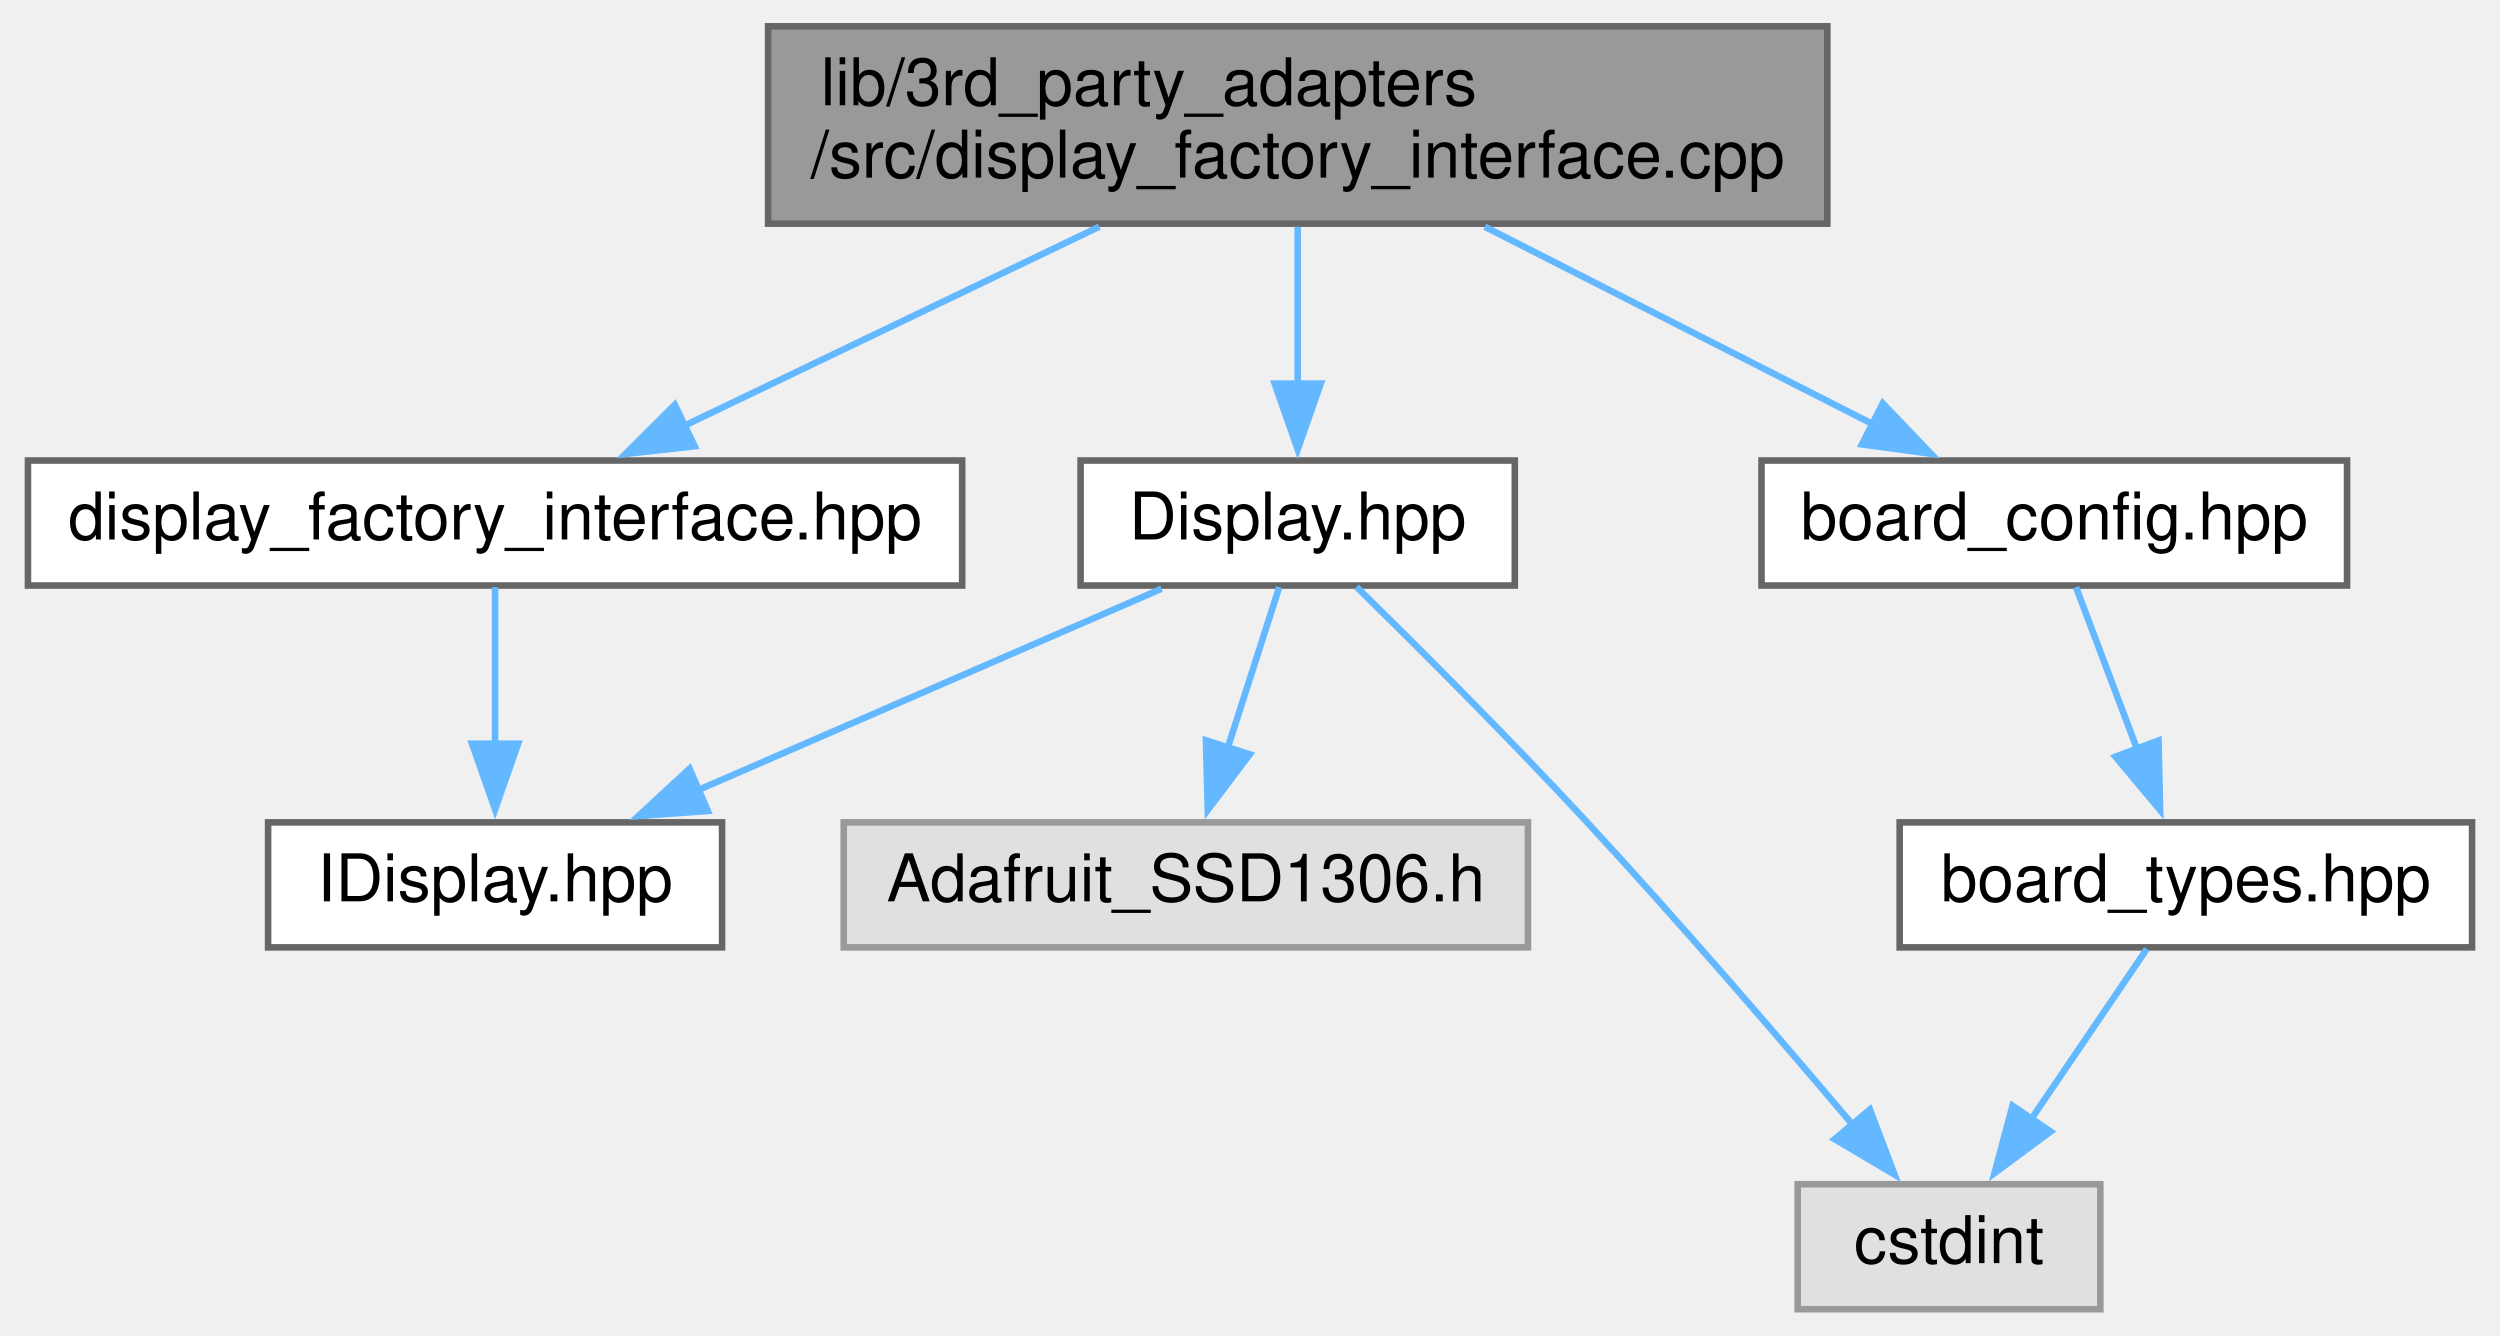
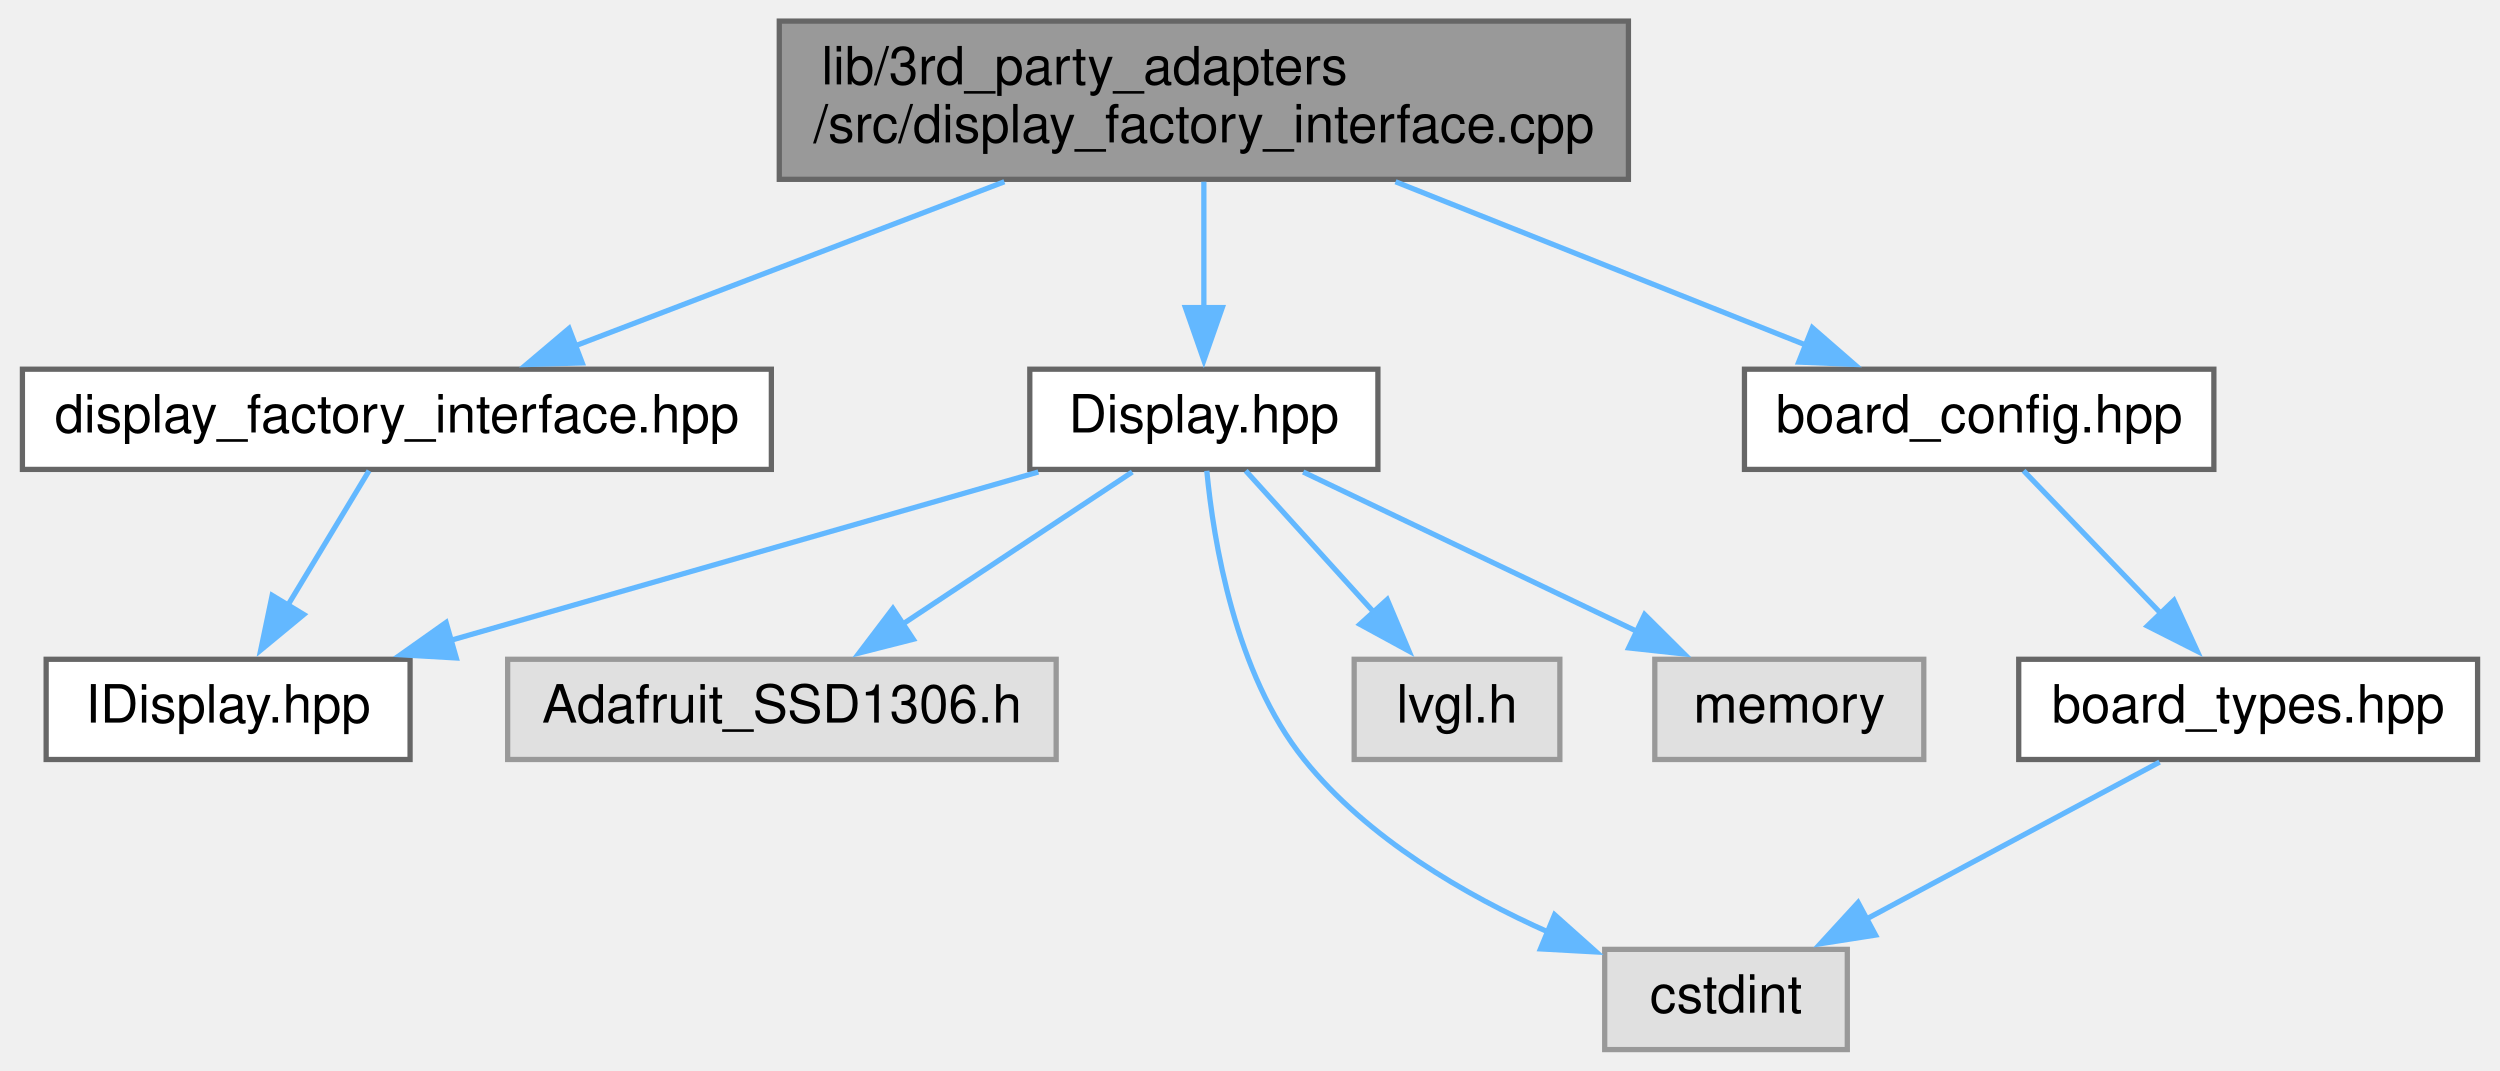
- <svg xmlns="http://www.w3.org/2000/svg" xmlns:xlink="http://www.w3.org/1999/xlink" width="380pt" height="203pt" viewBox="0.00 0.00 379.50 203.00">
+ <svg xmlns="http://www.w3.org/2000/svg" xmlns:xlink="http://www.w3.org/1999/xlink" width="474pt" height="203pt" viewBox="0.00 0.00 473.50 203.00">
  <g id="graph0" class="graph" transform="scale(1 1) rotate(0) translate(4 199)">
    <g id="node1" class="node">
      <g id="a_node1">
        <a xlink:title=" ">
-           <polygon fill="#999999" stroke="#666666" points="273.5,-195 112.5,-195 112.5,-165 273.5,-165 273.5,-195" />
-           <text text-anchor="start" x="120.5" y="-183" font-family="Helvetica,sans-Serif" font-size="10.00">lib/3rd_party_adapters</text>
-           <text text-anchor="middle" x="193" y="-172" font-family="Helvetica,sans-Serif" font-size="10.00">/src/display_factory_interface.cpp</text>
+           <polygon fill="#999999" stroke="#666666" points="304.5,-195 143.5,-195 143.5,-165 304.5,-165 304.5,-195" />
+           <text text-anchor="start" x="151.5" y="-183" font-family="Helvetica,sans-Serif" font-size="10.00">lib/3rd_party_adapters</text>
+           <text text-anchor="middle" x="224" y="-172" font-family="Helvetica,sans-Serif" font-size="10.00">/src/display_factory_interface.cpp</text>
        </a>
      </g>
    </g>
    <g id="node2" class="node">
      <g id="a_node2">
        <a xlink:href="display__factory__interface_8hpp.xhtml" target="_top" xlink:title=" ">
          <polygon fill="white" stroke="#666666" points="142,-129 0,-129 0,-110 142,-110 142,-129" />
          <text text-anchor="middle" x="71" y="-117" font-family="Helvetica,sans-Serif" font-size="10.00">display_factory_interface.hpp</text>
        </a>
      </g>
    </g>
    <g id="edge1" class="edge">
-       <path fill="none" stroke="#63b8ff" d="M162.84,-164.54C143.52,-155.28 118.6,-143.33 99.6,-134.21" />
-       <polygon fill="#63b8ff" stroke="#63b8ff" points="101.34,-131.17 90.81,-130 98.32,-137.48 101.34,-131.17" />
+       <path fill="none" stroke="#63b8ff" d="M186.18,-164.54C161.28,-155.02 128.95,-142.66 104.89,-133.46" />
+       <polygon fill="#63b8ff" stroke="#63b8ff" points="106.14,-130.19 95.55,-129.89 103.64,-136.73 106.14,-130.19" />
    </g>
    <g id="node4" class="node">
      <g id="a_node4">
        <a xlink:href="Display_8hpp.xhtml" target="_top" xlink:title=" ">
-           <polygon fill="white" stroke="#666666" points="226,-129 160,-129 160,-110 226,-110 226,-129" />
-           <text text-anchor="middle" x="193" y="-117" font-family="Helvetica,sans-Serif" font-size="10.00">Display.hpp</text>
+           <polygon fill="white" stroke="#666666" points="257,-129 191,-129 191,-110 257,-110 257,-129" />
+           <text text-anchor="middle" x="224" y="-117" font-family="Helvetica,sans-Serif" font-size="10.00">Display.hpp</text>
        </a>
      </g>
    </g>
    <g id="edge3" class="edge">
-       <path fill="none" stroke="#63b8ff" d="M193,-164.54C193,-157.34 193,-148.53 193,-140.68" />
-       <polygon fill="#63b8ff" stroke="#63b8ff" points="196.5,-140.69 193,-130.69 189.5,-140.69 196.5,-140.69" />
+       <path fill="none" stroke="#63b8ff" d="M224,-164.54C224,-157.34 224,-148.53 224,-140.68" />
+       <polygon fill="#63b8ff" stroke="#63b8ff" points="227.5,-140.69 224,-130.69 220.5,-140.69 227.5,-140.69" />
+     </g>
+     <g id="node9" class="node">
+       <g id="a_node9">
+         <a xlink:href="board__config_8hpp.xhtml" target="_top" xlink:title="Provides named objects for the pins provided by the board.">
+           <polygon fill="white" stroke="#666666" points="415.5,-129 326.5,-129 326.5,-110 415.5,-110 415.5,-129" />
+           <text text-anchor="middle" x="371" y="-117" font-family="Helvetica,sans-Serif" font-size="10.00">board_config.hpp</text>
+         </a>
+       </g>
+     </g>
+     <g id="edge9" class="edge">
+       <path fill="none" stroke="#63b8ff" d="M260.34,-164.54C284.16,-155.06 315.04,-142.77 338.13,-133.58" />
+       <polygon fill="#63b8ff" stroke="#63b8ff" points="339.37,-136.86 347.36,-129.91 336.78,-130.35 339.37,-136.86" />
+     </g>
+     <g id="node3" class="node">
+       <g id="a_node3">
+         <a xlink:href="IDisplay_8hpp.xhtml" target="_top" xlink:title=" ">
+           <polygon fill="white" stroke="#666666" points="73.5,-74 4.5,-74 4.5,-55 73.5,-55 73.5,-74" />
+           <text text-anchor="middle" x="39" y="-62" font-family="Helvetica,sans-Serif" font-size="10.00">IDisplay.hpp</text>
+         </a>
+       </g>
+     </g>
+     <g id="edge2" class="edge">
+       <path fill="none" stroke="#63b8ff" d="M65.72,-109.75C61.53,-102.81 55.52,-92.86 50.27,-84.16" />
+       <polygon fill="#63b8ff" stroke="#63b8ff" points="53.35,-82.49 45.18,-75.74 47.35,-86.11 53.35,-82.49" />
+     </g>
+     <g id="edge4" class="edge">
+       <path fill="none" stroke="#63b8ff" d="M192.62,-109.51C161.96,-100.73 115.09,-87.3 81.19,-77.59" />
+       <polygon fill="#63b8ff" stroke="#63b8ff" points="82.26,-74.25 71.68,-74.86 80.33,-80.98 82.26,-74.25" />
+     </g>
+     <g id="node5" class="node">
+       <g id="a_node5">
+         <a xlink:title=" ">
+           <polygon fill="#e0e0e0" stroke="#999999" points="196,-74 92,-74 92,-55 196,-55 196,-74" />
+           <text text-anchor="middle" x="144" y="-62" font-family="Helvetica,sans-Serif" font-size="10.00">Adafruit_SSD1306.h</text>
+         </a>
+       </g>
+     </g>
+     <g id="edge5" class="edge">
+       <path fill="none" stroke="#63b8ff" d="M210.43,-109.51C198.52,-101.62 180.95,-89.98 166.87,-80.65" />
+       <polygon fill="#63b8ff" stroke="#63b8ff" points="168.9,-77.8 158.63,-75.19 165.04,-83.63 168.9,-77.8" />
+     </g>
+     <g id="node6" class="node">
+       <g id="a_node6">
+         <a xlink:title=" ">
+           <polygon fill="#e0e0e0" stroke="#999999" points="346,-19 300,-19 300,0 346,0 346,-19" />
+           <text text-anchor="middle" x="323" y="-7" font-family="Helvetica,sans-Serif" font-size="10.00">cstdint</text>
+         </a>
+       </g>
+     </g>
+     <g id="edge6" class="edge">
+       <path fill="none" stroke="#63b8ff" d="M224.56,-109.74C225.81,-96.53 229.88,-71.32 243,-55 255.01,-40.06 273.45,-29.32 289.61,-22.14" />
+       <polygon fill="#63b8ff" stroke="#63b8ff" points="290.5,-25.56 298.4,-18.51 287.82,-19.09 290.5,-25.56" />
    </g>
    <g id="node7" class="node">
      <g id="a_node7">
-         <a xlink:href="board__config_8hpp.xhtml" target="_top" xlink:title="Provides named objects for the pins provided by the board.">
-           <polygon fill="white" stroke="#666666" points="352.5,-129 263.5,-129 263.5,-110 352.5,-110 352.5,-129" />
-           <text text-anchor="middle" x="308" y="-117" font-family="Helvetica,sans-Serif" font-size="10.00">board_config.hpp</text>
+         <a xlink:title=" ">
+           <polygon fill="#e0e0e0" stroke="#999999" points="291.5,-74 252.5,-74 252.5,-55 291.5,-55 291.5,-74" />
+           <text text-anchor="middle" x="272" y="-62" font-family="Helvetica,sans-Serif" font-size="10.00">lvgl.h</text>
        </a>
      </g>
    </g>
    <g id="edge7" class="edge">
-       <path fill="none" stroke="#63b8ff" d="M221.43,-164.54C239.47,-155.36 262.69,-143.55 280.54,-134.47" />
-       <polygon fill="#63b8ff" stroke="#63b8ff" points="281.93,-137.69 289.26,-130.03 278.76,-131.45 281.93,-137.69" />
-     </g>
-     <g id="node3" class="node">
-       <g id="a_node3">
-         <a xlink:href="IDisplay_8hpp.xhtml" target="_top" xlink:title=" ">
-           <polygon fill="white" stroke="#666666" points="105.5,-74 36.5,-74 36.5,-55 105.5,-55 105.5,-74" />
-           <text text-anchor="middle" x="71" y="-62" font-family="Helvetica,sans-Serif" font-size="10.00">IDisplay.hpp</text>
-         </a>
-       </g>
-     </g>
-     <g id="edge2" class="edge">
-       <path fill="none" stroke="#63b8ff" d="M71,-109.75C71,-103.27 71,-94.16 71,-85.9" />
-       <polygon fill="#63b8ff" stroke="#63b8ff" points="74.5,-85.96 71,-75.96 67.5,-85.96 74.5,-85.96" />
-     </g>
-     <g id="edge4" class="edge">
-       <path fill="none" stroke="#63b8ff" d="M172.3,-109.51C153,-101.12 123.94,-88.5 101.89,-78.92" />
-       <polygon fill="#63b8ff" stroke="#63b8ff" points="103.34,-75.74 92.78,-74.96 100.56,-82.16 103.34,-75.74" />
-     </g>
-     <g id="node5" class="node">
-       <g id="a_node5">
-         <a xlink:title=" ">
-           <polygon fill="#e0e0e0" stroke="#999999" points="228,-74 124,-74 124,-55 228,-55 228,-74" />
-           <text text-anchor="middle" x="176" y="-62" font-family="Helvetica,sans-Serif" font-size="10.00">Adafruit_SSD1306.h</text>
-         </a>
-       </g>
-     </g>
-     <g id="edge5" class="edge">
-       <path fill="none" stroke="#63b8ff" d="M190.19,-109.75C188.06,-103.11 185.06,-93.73 182.36,-85.31" />
-       <polygon fill="#63b8ff" stroke="#63b8ff" points="185.72,-84.34 179.33,-75.88 179.05,-86.47 185.72,-84.34" />
-     </g>
-     <g id="node6" class="node">
-       <g id="a_node6">
-         <a xlink:title=" ">
-           <polygon fill="#e0e0e0" stroke="#999999" points="315,-19 269,-19 269,0 315,0 315,-19" />
-           <text text-anchor="middle" x="292" y="-7" font-family="Helvetica,sans-Serif" font-size="10.00">cstdint</text>
-         </a>
-       </g>
-     </g>
-     <g id="edge6" class="edge">
-       <path fill="none" stroke="#63b8ff" d="M201.94,-109.8C210.96,-100.95 225.19,-86.76 237,-74 251.05,-58.82 266.42,-40.97 277.33,-28.06" />
-       <polygon fill="#63b8ff" stroke="#63b8ff" points="279.97,-30.35 283.73,-20.45 274.62,-25.85 279.97,-30.35" />
+       <path fill="none" stroke="#63b8ff" d="M231.93,-109.75C238.56,-102.43 248.22,-91.76 256.39,-82.74" />
+       <polygon fill="#63b8ff" stroke="#63b8ff" points="258.77,-85.33 262.89,-75.56 253.58,-80.63 258.77,-85.33" />
    </g>
    <g id="node8" class="node">
      <g id="a_node8">
-         <a xlink:href="board__types_8hpp.xhtml" target="_top" xlink:title=" ">
-           <polygon fill="white" stroke="#666666" points="371.5,-74 284.5,-74 284.5,-55 371.5,-55 371.5,-74" />
-           <text text-anchor="middle" x="328" y="-62" font-family="Helvetica,sans-Serif" font-size="10.00">board_types.hpp</text>
+         <a xlink:title=" ">
+           <polygon fill="#e0e0e0" stroke="#999999" points="360.5,-74 309.5,-74 309.5,-55 360.5,-55 360.5,-74" />
+           <text text-anchor="middle" x="335" y="-62" font-family="Helvetica,sans-Serif" font-size="10.00">memory</text>
        </a>
      </g>
    </g>
    <g id="edge8" class="edge">
-       <path fill="none" stroke="#63b8ff" d="M311.3,-109.75C313.83,-103.04 317.43,-93.52 320.63,-85.02" />
-       <polygon fill="#63b8ff" stroke="#63b8ff" points="323.84,-86.45 324.09,-75.86 317.29,-83.98 323.84,-86.45" />
+       <path fill="none" stroke="#63b8ff" d="M242.83,-109.51C260.16,-101.24 286.11,-88.84 306.07,-79.31" />
+       <polygon fill="#63b8ff" stroke="#63b8ff" points="307.57,-82.48 315.08,-75.01 304.55,-76.16 307.57,-82.48" />
    </g>
-     <g id="edge9" class="edge">
-       <path fill="none" stroke="#63b8ff" d="M322.06,-54.75C317.29,-47.73 310.44,-37.64 304.48,-28.87" />
-       <polygon fill="#63b8ff" stroke="#63b8ff" points="307.44,-27 298.92,-20.69 301.65,-30.93 307.44,-27" />
+     <g id="node10" class="node">
+       <g id="a_node10">
+         <a xlink:href="board__types_8hpp.xhtml" target="_top" xlink:title=" ">
+           <polygon fill="white" stroke="#666666" points="465.5,-74 378.5,-74 378.5,-55 465.5,-55 465.5,-74" />
+           <text text-anchor="middle" x="422" y="-62" font-family="Helvetica,sans-Serif" font-size="10.00">board_types.hpp</text>
+         </a>
+       </g>
+     </g>
+     <g id="edge10" class="edge">
+       <path fill="none" stroke="#63b8ff" d="M379.42,-109.75C386.47,-102.43 396.73,-91.76 405.41,-82.74" />
+       <polygon fill="#63b8ff" stroke="#63b8ff" points="407.93,-85.17 412.35,-75.53 402.89,-80.31 407.93,-85.17" />
+     </g>
+     <g id="edge11" class="edge">
+       <path fill="none" stroke="#63b8ff" d="M405.21,-54.51C389.9,-46.31 367.03,-34.07 349.3,-24.58" />
+       <polygon fill="#63b8ff" stroke="#63b8ff" points="351.35,-21.71 340.88,-20.07 348.04,-27.88 351.35,-21.71" />
    </g>
  </g>
</svg>
